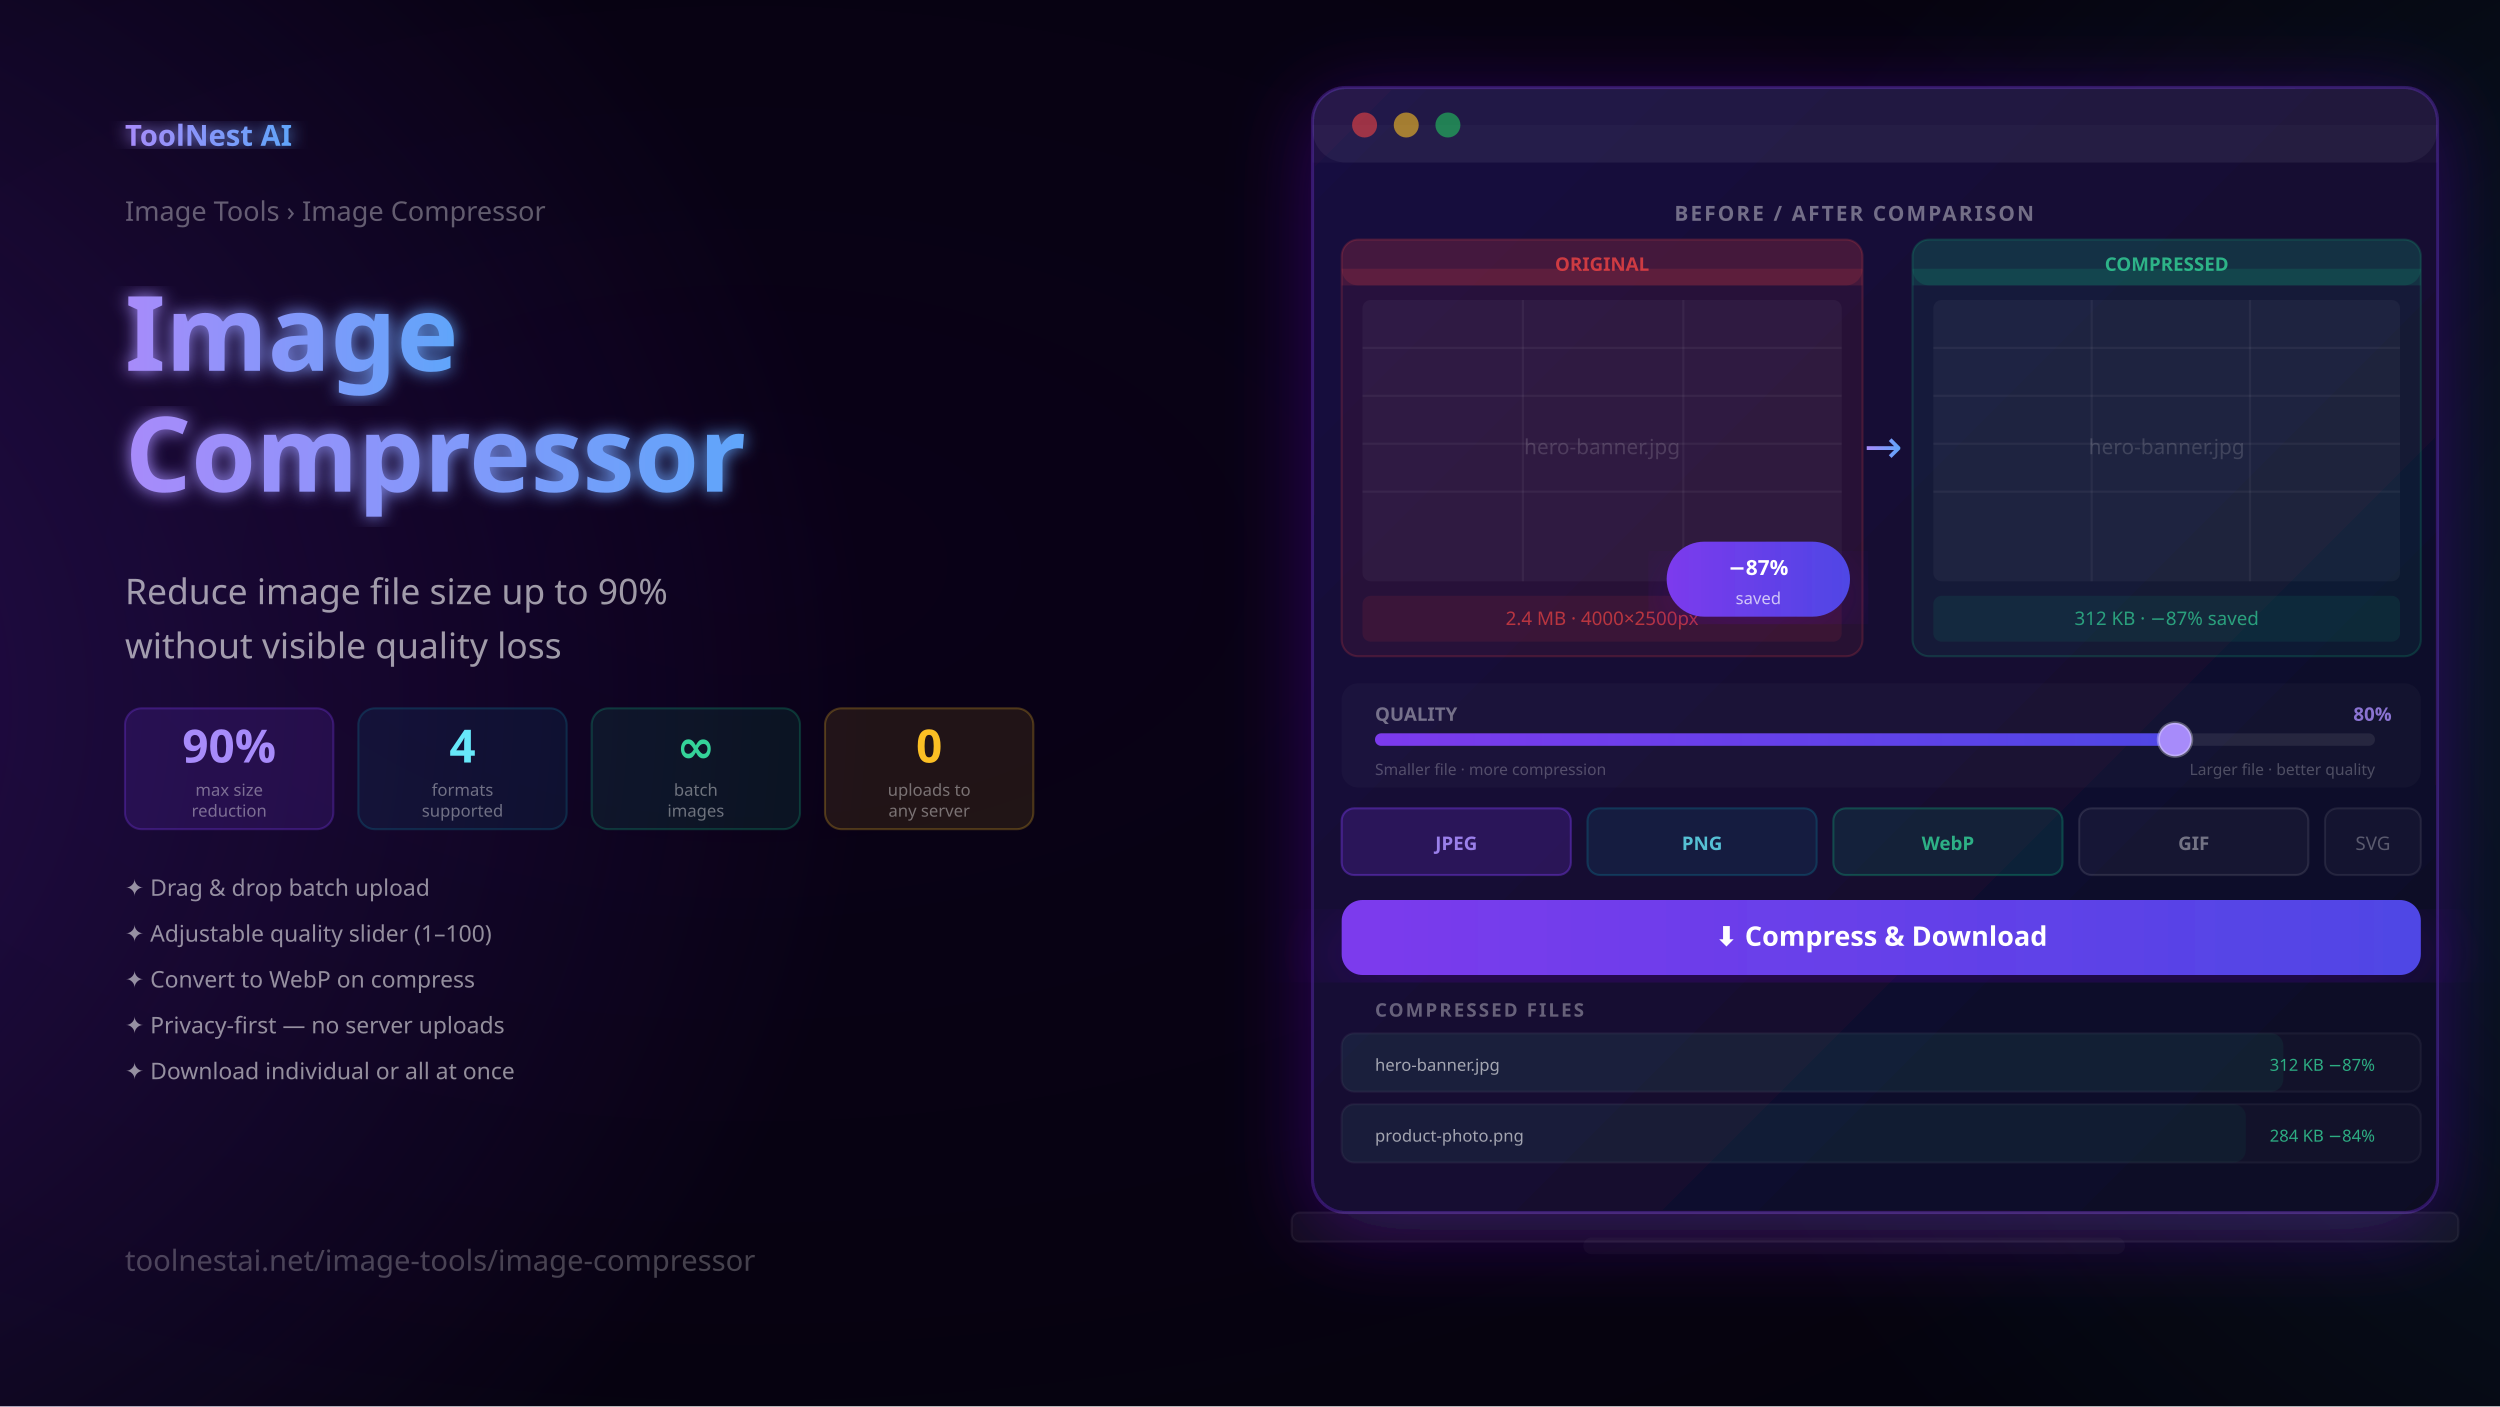
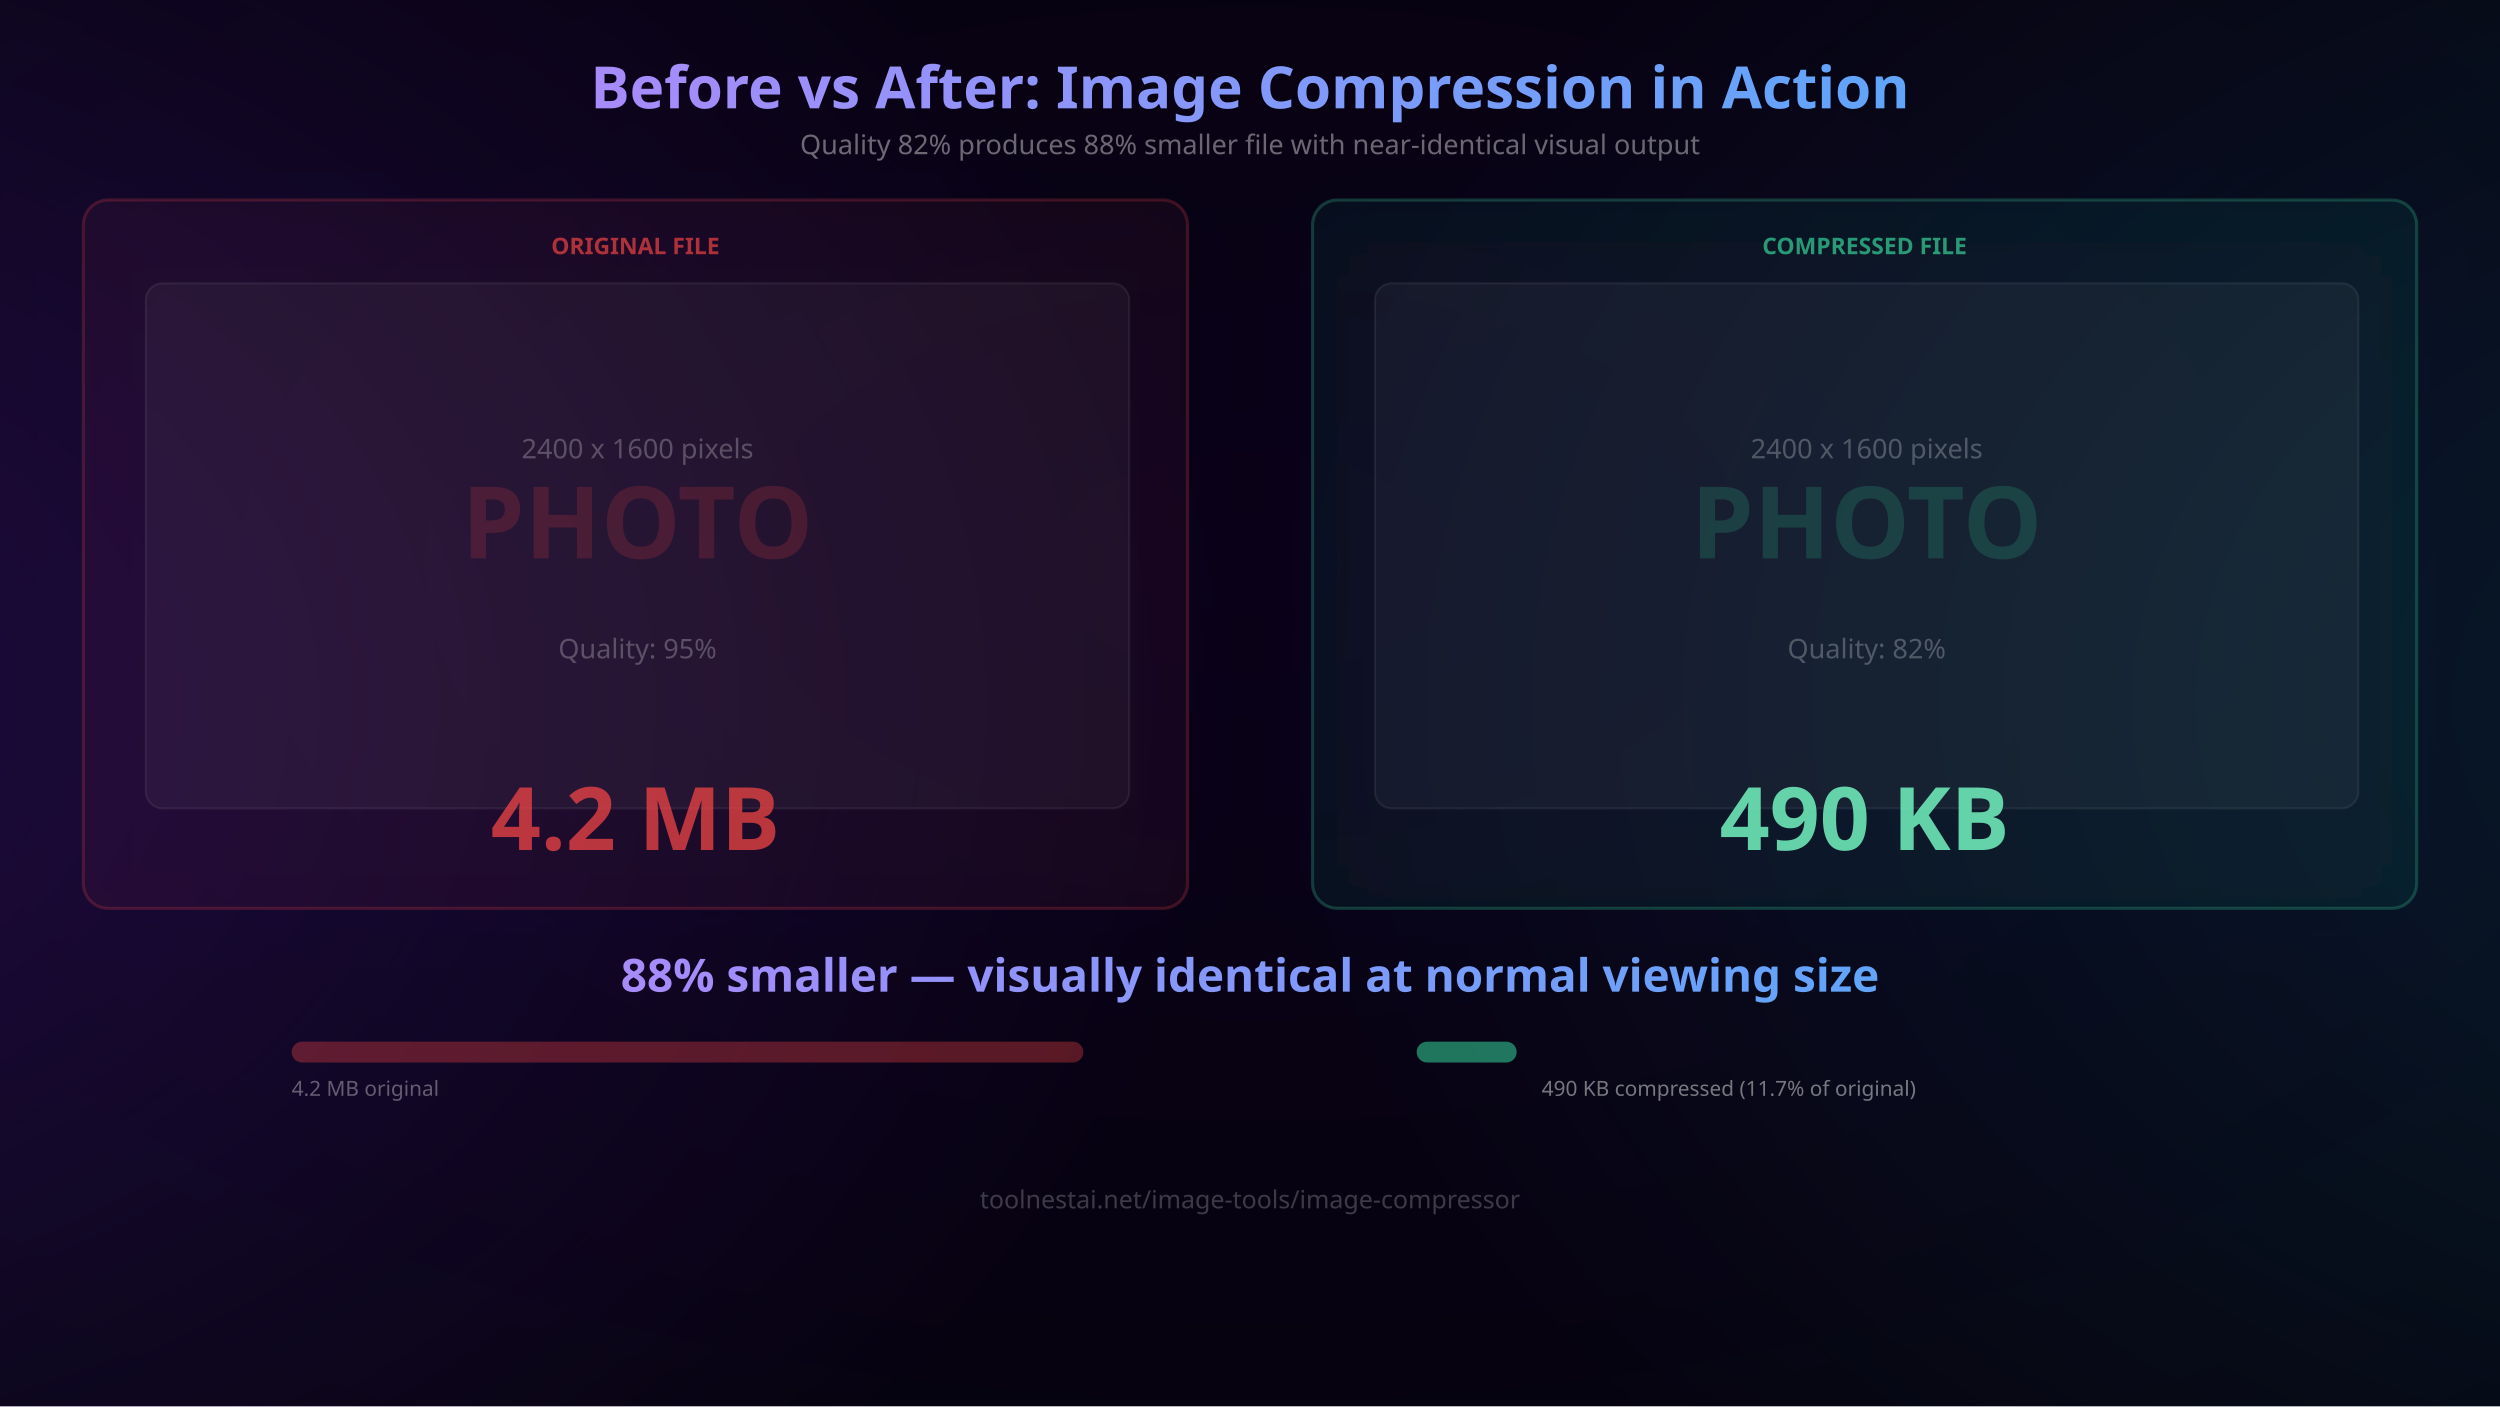
<svg xmlns="http://www.w3.org/2000/svg" viewBox="0 0 1200 675" font-family="'Segoe UI',system-ui,sans-serif">
  <defs>
-     <radialGradient id="bg" cx="30%" cy="40%" r="80%">
+     <radialGradient id="bg" cx="50%" cy="40%" r="80%">
      <stop offset="0%" stop-color="#0a0118" />
      <stop offset="100%" stop-color="#05030d" />
    </radialGradient>
-     <radialGradient id="gL" cx="15%" cy="50%" r="55%">
-       <stop offset="0%" stop-color="#5b21b6" stop-opacity="0.4" />
+     <radialGradient id="gL" cx="20%" cy="50%" r="55%">
+       <stop offset="0%" stop-color="#5b21b6" stop-opacity="0.3" />
      <stop offset="100%" stop-color="#5b21b6" stop-opacity="0" />
    </radialGradient>
-     <radialGradient id="gR" cx="85%" cy="50%" r="55%">
+     <radialGradient id="gR" cx="80%" cy="50%" r="55%">
      <stop offset="0%" stop-color="#0e7490" stop-opacity="0.22" />
      <stop offset="100%" stop-color="#0e7490" stop-opacity="0" />
    </radialGradient>
    <linearGradient id="aG" x1="0%" y1="0%" x2="100%" y2="0%">
      <stop offset="0%" stop-color="#a78bfa" />
      <stop offset="100%" stop-color="#60a5fa" />
    </linearGradient>
    <linearGradient id="bG" x1="0%" y1="0%" x2="100%" y2="0%">
      <stop offset="0%" stop-color="#7c3aed" />
      <stop offset="100%" stop-color="#4f46e5" />
    </linearGradient>
    <linearGradient id="lapG" x1="0%" y1="0%" x2="100%" y2="100%">
      <stop offset="0%" stop-color="#1a1040" />
      <stop offset="100%" stop-color="#0d0824" />
    </linearGradient>
    <filter id="sh">
-       <feDropShadow dx="0" dy="8" stdDeviation="20" flood-color="#5b21b6" flood-opacity="0.45" />
-     </filter>
-     <filter id="glow">
-       <feGaussianBlur stdDeviation="4" result="b" />
-       <feMerge>
-         <feMergeNode in="b" />
-         <feMergeNode in="SourceGraphic" />
-       </feMerge>
+       <feDropShadow dx="0" dy="8" stdDeviation="20" flood-color="#5b21b6" flood-opacity="0.4" />
    </filter>
  </defs>
  <rect width="1200" height="675" fill="url(#bg)" />
-   <ellipse cx="180" cy="337" rx="600" ry="500" fill="url(#gL)" />
-   <ellipse cx="1020" cy="337" rx="600" ry="500" fill="url(#gR)" />
-   <text x="60" y="70" font-size="14" font-weight="700" fill="url(#aG)" filter="url(#glow)">ToolNest AI</text>
-   <text x="60" y="106" font-size="13" fill="rgba(255,255,255,0.35)">Image Tools › Image Compressor</text>
-   <text x="60" y="178" font-size="50" font-weight="900" fill="url(#aG)" filter="url(#glow)">Image</text>
-   <text x="60" y="236" font-size="50" font-weight="900" fill="url(#aG)" filter="url(#glow)">Compressor</text>
-   <text x="60" y="290" font-size="17" fill="rgba(255,255,255,0.6)">Reduce image file size up to 90%</text>
-   <text x="60" y="316" font-size="17" fill="rgba(255,255,255,0.6)">without visible quality loss</text>
-   <rect x="60" y="340" width="100" height="58" rx="8" fill="rgba(124,58,237,0.15)" stroke="rgba(124,58,237,0.3)" stroke-width="1" />
-   <text x="110" y="366" text-anchor="middle" font-size="22" font-weight="900" fill="#a78bfa">90%</text>
-   <text x="110" y="382" text-anchor="middle" font-size="8" fill="rgba(255,255,255,0.4)">max size</text>
-   <text x="110" y="392" text-anchor="middle" font-size="8" fill="rgba(255,255,255,0.4)">reduction</text>
-   <rect x="172" y="340" width="100" height="58" rx="8" fill="rgba(14,116,144,0.12)" stroke="rgba(14,116,144,0.3)" stroke-width="1" />
-   <text x="222" y="366" text-anchor="middle" font-size="22" font-weight="900" fill="#67e8f9">4</text>
-   <text x="222" y="382" text-anchor="middle" font-size="8" fill="rgba(255,255,255,0.4)">formats</text>
-   <text x="222" y="392" text-anchor="middle" font-size="8" fill="rgba(255,255,255,0.4)">supported</text>
-   <rect x="284" y="340" width="100" height="58" rx="8" fill="rgba(16,185,129,0.1)" stroke="rgba(16,185,129,0.25)" stroke-width="1" />
-   <text x="334" y="366" text-anchor="middle" font-size="22" font-weight="900" fill="#34d399">∞</text>
-   <text x="334" y="382" text-anchor="middle" font-size="8" fill="rgba(255,255,255,0.4)">batch</text>
-   <text x="334" y="392" text-anchor="middle" font-size="8" fill="rgba(255,255,255,0.4)">images</text>
-   <rect x="396" y="340" width="100" height="58" rx="8" fill="rgba(251,191,36,0.1)" stroke="rgba(251,191,36,0.25)" stroke-width="1" />
-   <text x="446" y="366" text-anchor="middle" font-size="22" font-weight="900" fill="#fbbf24">0</text>
-   <text x="446" y="382" text-anchor="middle" font-size="8" fill="rgba(255,255,255,0.4)">uploads to</text>
-   <text x="446" y="392" text-anchor="middle" font-size="8" fill="rgba(255,255,255,0.4)">any server</text>
-   <g font-size="11" fill="rgba(255,255,255,0.55)">
-     <text x="60" y="430">✦  Drag &amp; drop batch upload</text>
-     <text x="60" y="452">✦  Adjustable quality slider (1–100)</text>
-     <text x="60" y="474">✦  Convert to WebP on compress</text>
-     <text x="60" y="496">✦  Privacy-first — no server uploads</text>
-     <text x="60" y="518">✦  Download individual or all at once</text>
-   </g>
-   <text x="60" y="610" font-size="14" fill="rgba(255,255,255,0.25)">toolnestai.net/image-tools/image-compressor</text>
-   <rect x="630" y="42" width="540" height="540" rx="16" fill="url(#lapG)" stroke="rgba(124,58,237,0.3)" stroke-width="1.5" filter="url(#sh)" />
-   <rect x="630" y="42" width="540" height="36" rx="16" fill="rgba(255,255,255,0.05)" />
-   <rect x="630" y="60" width="540" height="18" fill="rgba(255,255,255,0.02)" />
-   <circle cx="655" cy="60" r="6" fill="rgba(239,68,68,0.6)" />
-   <circle cx="675" cy="60" r="6" fill="rgba(251,191,36,0.6)" />
-   <circle cx="695" cy="60" r="6" fill="rgba(34,197,94,0.6)" />
-   <text x="890" y="106" text-anchor="middle" font-size="10" font-weight="700" fill="rgba(255,255,255,0.4)" letter-spacing="1">BEFORE / AFTER COMPARISON</text>
-   <rect x="644" y="115" width="250" height="200" rx="8" fill="rgba(239,68,68,0.08)" stroke="rgba(239,68,68,0.2)" stroke-width="1" />
-   <rect x="644" y="115" width="250" height="22" rx="8" fill="rgba(239,68,68,0.15)" />
-   <rect x="644" y="129" width="250" height="8" fill="rgba(239,68,68,0.15)" />
-   <text x="769" y="130" text-anchor="middle" font-size="9" font-weight="700" fill="rgba(239,68,68,0.8)">ORIGINAL</text>
-   <rect x="654" y="144" width="230" height="135" rx="4" fill="rgba(255,255,255,0.04)" />
-   <line x1="654" y1="167" x2="884" y2="167" stroke="rgba(255,255,255,0.05)" stroke-width="1" />
-   <line x1="654" y1="190" x2="884" y2="190" stroke="rgba(255,255,255,0.05)" stroke-width="1" />
-   <line x1="654" y1="213" x2="884" y2="213" stroke="rgba(255,255,255,0.05)" stroke-width="1" />
-   <line x1="654" y1="236" x2="884" y2="236" stroke="rgba(255,255,255,0.05)" stroke-width="1" />
-   <line x1="731" y1="144" x2="731" y2="279" stroke="rgba(255,255,255,0.05)" stroke-width="1" />
-   <line x1="808" y1="144" x2="808" y2="279" stroke="rgba(255,255,255,0.05)" stroke-width="1" />
-   <text x="769" y="218" text-anchor="middle" font-size="10" fill="rgba(255,255,255,0.15)">hero-banner.jpg</text>
-   <rect x="654" y="286" width="230" height="22" rx="4" fill="rgba(239,68,68,0.1)" />
-   <text x="769" y="300" text-anchor="middle" font-size="9" fill="rgba(239,68,68,0.7)">2.4 MB · 4000×2500px</text>
-   <text x="904" y="222" text-anchor="middle" font-size="22" fill="url(#aG)">→</text>
-   <rect x="918" y="115" width="244" height="200" rx="8" fill="rgba(16,185,129,0.08)" stroke="rgba(16,185,129,0.2)" stroke-width="1" />
-   <rect x="918" y="115" width="244" height="22" rx="8" fill="rgba(16,185,129,0.15)" />
-   <rect x="918" y="129" width="244" height="8" fill="rgba(16,185,129,0.15)" />
-   <text x="1040" y="130" text-anchor="middle" font-size="9" font-weight="700" fill="rgba(52,211,153,0.8)">COMPRESSED</text>
-   <rect x="928" y="144" width="224" height="135" rx="4" fill="rgba(255,255,255,0.04)" />
-   <line x1="928" y1="167" x2="1152" y2="167" stroke="rgba(255,255,255,0.05)" stroke-width="1" />
-   <line x1="928" y1="190" x2="1152" y2="190" stroke="rgba(255,255,255,0.05)" stroke-width="1" />
-   <line x1="928" y1="213" x2="1152" y2="213" stroke="rgba(255,255,255,0.05)" stroke-width="1" />
-   <line x1="928" y1="236" x2="1152" y2="236" stroke="rgba(255,255,255,0.05)" stroke-width="1" />
-   <line x1="1004" y1="144" x2="1004" y2="279" stroke="rgba(255,255,255,0.05)" stroke-width="1" />
-   <line x1="1080" y1="144" x2="1080" y2="279" stroke="rgba(255,255,255,0.05)" stroke-width="1" />
-   <text x="1040" y="218" text-anchor="middle" font-size="10" fill="rgba(255,255,255,0.15)">hero-banner.jpg</text>
-   <rect x="928" y="286" width="224" height="22" rx="4" fill="rgba(16,185,129,0.1)" />
-   <text x="1040" y="300" text-anchor="middle" font-size="9" fill="rgba(52,211,153,0.7)">312 KB · −87% saved</text>
-   <rect x="800" y="260" width="88" height="36" rx="18" fill="url(#bG)" filter="url(#sh)" />
-   <text x="844" y="276" text-anchor="middle" font-size="10" font-weight="900" fill="#fff">−87%</text>
-   <text x="844" y="290" text-anchor="middle" font-size="8" fill="rgba(255,255,255,0.7)">saved</text>
-   <rect x="644" y="328" width="518" height="50" rx="8" fill="rgba(255,255,255,0.025)" />
-   <text x="660" y="346" font-size="9" font-weight="700" fill="rgba(255,255,255,0.4)">QUALITY</text>
-   <text x="1148" y="346" text-anchor="end" font-size="9" font-weight="700" fill="rgba(167,139,250,0.8)">80%</text>
-   <rect x="660" y="352" width="480" height="6" rx="3" fill="rgba(255,255,255,0.08)" />
-   <rect x="660" y="352" width="384" height="6" rx="3" fill="url(#bG)" />
-   <circle cx="1044" cy="355" r="8" fill="#a78bfa" stroke="rgba(255,255,255,0.3)" stroke-width="1.5" />
-   <text x="660" y="372" font-size="7.5" fill="rgba(255,255,255,0.25)">Smaller file · more compression</text>
-   <text x="1140" y="372" text-anchor="end" font-size="7.5" fill="rgba(255,255,255,0.25)">Larger file · better quality</text>
-   <g font-size="9">
-     <rect x="644" y="388" width="110" height="32" rx="6" fill="rgba(124,58,237,0.2)" stroke="rgba(124,58,237,0.4)" stroke-width="1" />
-     <text x="699" y="408" text-anchor="middle" fill="rgba(167,139,250,0.9)" font-weight="700">JPEG</text>
-     <rect x="762" y="388" width="110" height="32" rx="6" fill="rgba(14,116,144,0.15)" stroke="rgba(14,116,144,0.35)" stroke-width="1" />
-     <text x="817" y="408" text-anchor="middle" fill="rgba(103,232,249,0.8)" font-weight="700">PNG</text>
-     <rect x="880" y="388" width="110" height="32" rx="6" fill="rgba(16,185,129,0.12)" stroke="rgba(16,185,129,0.3)" stroke-width="1" />
-     <text x="935" y="408" text-anchor="middle" fill="rgba(52,211,153,0.8)" font-weight="700">WebP</text>
-     <rect x="998" y="388" width="110" height="32" rx="6" fill="rgba(255,255,255,0.04)" stroke="rgba(255,255,255,0.1)" stroke-width="1" />
-     <text x="1053" y="408" text-anchor="middle" fill="rgba(255,255,255,0.4)" font-weight="700">GIF</text>
-     <rect x="1116" y="388" width="46" height="32" rx="6" fill="rgba(255,255,255,0.03)" stroke="rgba(255,255,255,0.08)" stroke-width="1" />
-     <text x="1139" y="408" text-anchor="middle" fill="rgba(255,255,255,0.3)">SVG</text>
-   </g>
-   <rect x="644" y="432" width="518" height="36" rx="10" fill="url(#bG)" filter="url(#sh)" />
-   <text x="903" y="454" text-anchor="middle" font-size="13" font-weight="900" fill="#fff">⬇  Compress &amp; Download</text>
-   <text x="660" y="488" font-size="9" font-weight="700" fill="rgba(255,255,255,0.35)" letter-spacing="1">COMPRESSED FILES</text>
-   <rect x="644" y="496" width="518" height="28" rx="6" fill="rgba(255,255,255,0.02)" stroke="rgba(255,255,255,0.05)" stroke-width="1" />
-   <rect x="644" y="496" width="452" height="28" rx="6" fill="rgba(16,185,129,0.08)" />
-   <text x="660" y="514" font-size="8" fill="rgba(255,255,255,0.6)">hero-banner.jpg</text>
-   <text x="1140" y="514" text-anchor="end" font-size="8" fill="rgba(52,211,153,0.8)">312 KB  −87%</text>
-   <rect x="644" y="530" width="518" height="28" rx="6" fill="rgba(255,255,255,0.02)" stroke="rgba(255,255,255,0.05)" stroke-width="1" />
-   <rect x="644" y="530" width="434" height="28" rx="6" fill="rgba(16,185,129,0.06)" />
-   <text x="660" y="548" font-size="8" fill="rgba(255,255,255,0.6)">product-photo.png</text>
-   <text x="1140" y="548" text-anchor="end" font-size="8" fill="rgba(52,211,153,0.8)">284 KB  −84%</text>
-   <rect x="620" y="582" width="560" height="14" rx="4" fill="rgba(255,255,255,0.04)" stroke="rgba(255,255,255,0.06)" stroke-width="1" />
-   <rect x="760" y="594" width="260" height="8" rx="4" fill="rgba(255,255,255,0.03)" />
+   <ellipse cx="240" cy="337" rx="700" ry="500" fill="url(#gL)" />
+   <ellipse cx="960" cy="337" rx="700" ry="500" fill="url(#gR)" />
+   <text x="600" y="52" text-anchor="middle" font-size="28" font-weight="900" fill="url(#aG)">Before vs After: Image Compression in Action</text>
+   <text x="600" y="74" text-anchor="middle" font-size="13" fill="rgba(255,255,255,0.4)">Quality 82% produces 88% smaller file with near-identical visual output</text>
+   <rect x="40" y="96" width="530" height="340" rx="12" fill="rgba(239,68,68,0.05)" stroke="rgba(239,68,68,0.22)" stroke-width="1.5" filter="url(#sh)" />
+   <text x="305" y="122" text-anchor="middle" font-size="11" font-weight="700" fill="rgba(239,68,68,0.7)">ORIGINAL FILE</text>
+   <rect x="70" y="136" width="472" height="252" rx="8" fill="rgba(255,255,255,0.04)" stroke="rgba(255,255,255,0.07)" stroke-width="1" />
+   <text x="306" y="268" text-anchor="middle" font-size="48" font-weight="900" fill="rgba(239,68,68,0.18)">PHOTO</text>
+   <text x="306" y="220" text-anchor="middle" font-size="13" fill="rgba(255,255,255,0.25)">2400 x 1600 pixels</text>
+   <text x="306" y="316" text-anchor="middle" font-size="13" fill="rgba(255,255,255,0.25)">Quality: 95%</text>
+   <text x="305" y="408" text-anchor="middle" font-size="42" font-weight="900" fill="rgba(239,68,68,0.75)">4.2 MB</text>
+   <rect x="630" y="96" width="530" height="340" rx="12" fill="rgba(52,211,153,0.06)" stroke="rgba(52,211,153,0.25)" stroke-width="1.5" filter="url(#sh)" />
+   <text x="895" y="122" text-anchor="middle" font-size="11" font-weight="700" fill="rgba(52,211,153,0.7)">COMPRESSED FILE</text>
+   <rect x="660" y="136" width="472" height="252" rx="8" fill="rgba(255,255,255,0.04)" stroke="rgba(255,255,255,0.07)" stroke-width="1" />
+   <text x="896" y="268" text-anchor="middle" font-size="48" font-weight="900" fill="rgba(52,211,153,0.18)">PHOTO</text>
+   <text x="896" y="220" text-anchor="middle" font-size="13" fill="rgba(255,255,255,0.25)">2400 x 1600 pixels</text>
+   <text x="896" y="316" text-anchor="middle" font-size="13" fill="rgba(255,255,255,0.25)">Quality: 82%</text>
+   <text x="895" y="408" text-anchor="middle" font-size="42" font-weight="900" fill="rgba(110,231,183,0.9)">490 KB</text>
+   <text x="600" y="476" text-anchor="middle" font-size="22" font-weight="700" fill="url(#aG)">88% smaller — visually identical at normal viewing size</text>
+   <rect x="140" y="500" width="380" height="10" rx="5" fill="rgba(239,68,68,0.35)" />
+   <text x="140" y="526" font-size="10" fill="rgba(255,255,255,0.35)">4.2 MB original</text>
+   <rect x="680" y="500" width="48" height="10" rx="5" fill="rgba(52,211,153,0.55)" />
+   <text x="740" y="526" font-size="10" fill="rgba(255,255,255,0.45)">490 KB compressed (11.7% of original)</text>
+   <text x="600" y="580" text-anchor="middle" font-size="12" fill="rgba(255,255,255,0.22)">toolnestai.net/image-tools/image-compressor</text>
</svg>
